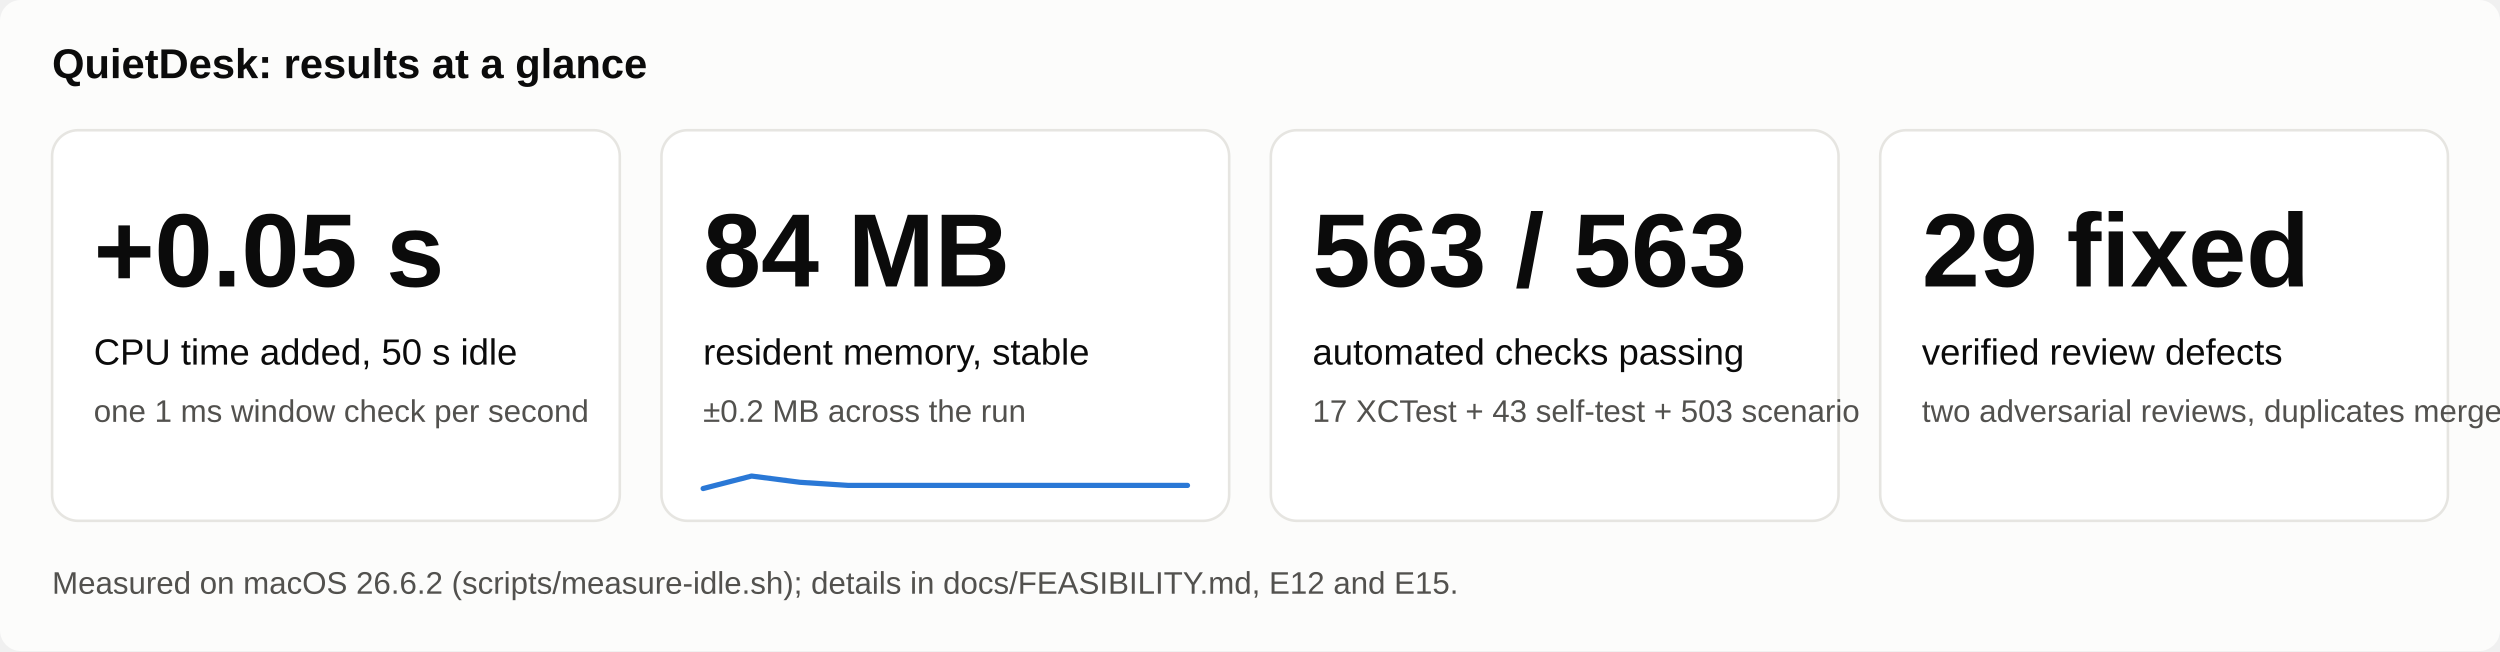
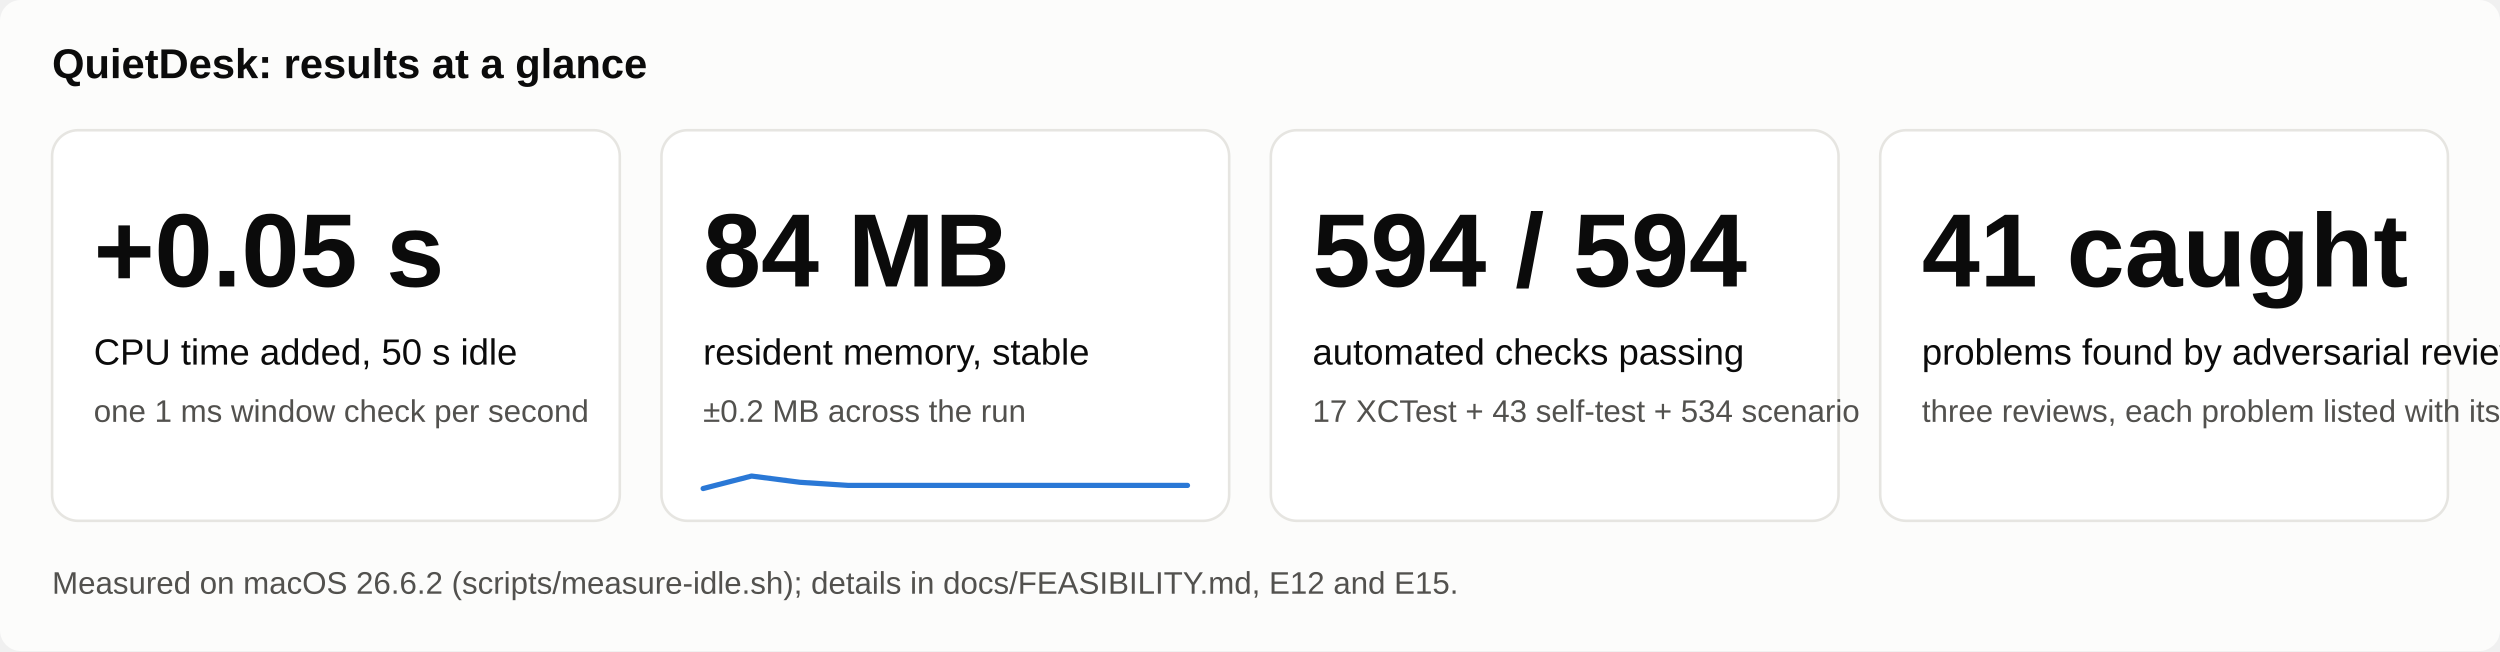
<svg xmlns="http://www.w3.org/2000/svg" width="960" height="250" viewBox="0 0 960 250" font-family="-apple-system, 'Helvetica Neue', Arial, sans-serif">
  <rect width="960" height="250" fill="#fcfcfb" rx="8" />
  <text x="20" y="30" font-size="16" fill="#0b0b0b" text-anchor="start" font-weight="600">QuietDesk: results at a glance</text>
  <rect x="20.0" y="50" width="218.0" height="150" rx="10" fill="#ffffff" stroke="#e6e5e1" />
  <text x="36.0" y="110" font-size="40" fill="#0b0b0b" text-anchor="start" font-weight="600" font-variant-numeric="tabular-nums">+0.05 s</text>
  <text x="36.0" y="140" font-size="14" fill="#0b0b0b" text-anchor="start" font-weight="normal">CPU time added, 50 s idle</text>
  <text x="36.0" y="162" font-size="12" fill="#52514e" text-anchor="start" font-weight="normal">one 1 ms window check per second</text>
  <rect x="254.0" y="50" width="218.0" height="150" rx="10" fill="#ffffff" stroke="#e6e5e1" />
  <text x="270.0" y="110" font-size="40" fill="#0b0b0b" text-anchor="start" font-weight="600" font-variant-numeric="tabular-nums">84 MB</text>
  <text x="270.0" y="140" font-size="14" fill="#0b0b0b" text-anchor="start" font-weight="normal">resident memory, stable</text>
  <text x="270.0" y="162" font-size="12" fill="#52514e" text-anchor="start" font-weight="normal">±0.2 MB across the run</text>
  <rect x="488.0" y="50" width="218.0" height="150" rx="10" fill="#ffffff" stroke="#e6e5e1" />
-   <text x="504.0" y="110" font-size="40" fill="#0b0b0b" text-anchor="start" font-weight="600" font-variant-numeric="tabular-nums">563 / 563</text>
+   <text x="504.0" y="110" font-size="40" fill="#0b0b0b" text-anchor="start" font-weight="600" font-variant-numeric="tabular-nums">594 / 594</text>
  <text x="504.0" y="140" font-size="14" fill="#0b0b0b" text-anchor="start" font-weight="normal">automated checks passing</text>
-   <text x="504.0" y="162" font-size="12" fill="#52514e" text-anchor="start" font-weight="normal">17 XCTest + 43 self-test + 503 scenario</text>
+   <text x="504.0" y="162" font-size="12" fill="#52514e" text-anchor="start" font-weight="normal">17 XCTest + 43 self-test + 534 scenario</text>
  <rect x="722.0" y="50" width="218.0" height="150" rx="10" fill="#ffffff" stroke="#e6e5e1" />
-   <text x="738.0" y="110" font-size="40" fill="#0b0b0b" text-anchor="start" font-weight="600" font-variant-numeric="tabular-nums">29 fixed</text>
-   <text x="738.0" y="140" font-size="14" fill="#0b0b0b" text-anchor="start" font-weight="normal">verified review defects</text>
-   <text x="738.0" y="162" font-size="12" fill="#52514e" text-anchor="start" font-weight="normal">two adversarial reviews, duplicates merged</text>
+   <text x="738.0" y="110" font-size="40" fill="#0b0b0b" text-anchor="start" font-weight="600" font-variant-numeric="tabular-nums">41 caught</text>
+   <text x="738.0" y="140" font-size="14" fill="#0b0b0b" text-anchor="start" font-weight="normal">problems found by adversarial review</text>
+   <text x="738.0" y="162" font-size="12" fill="#52514e" text-anchor="start" font-weight="normal">three reviews, each problem listed with its fix</text>
  <polyline points="270.0,187.6 288.6,182.8 307.2,185.2 325.8,186.4 344.4,186.4 363.0,186.4 381.6,186.4 400.2,186.4 418.8,186.4 437.4,186.4 456.0,186.4" fill="none" stroke="#2a78d6" stroke-width="2" stroke-linejoin="round" stroke-linecap="round" />
  <text x="20" y="228" font-size="12" fill="#52514e" text-anchor="start" font-weight="normal">Measured on macOS 26.6.2 (scripts/measure-idle.sh); details in docs/FEASIBILITY.md, E12 and E15.</text>
</svg>
